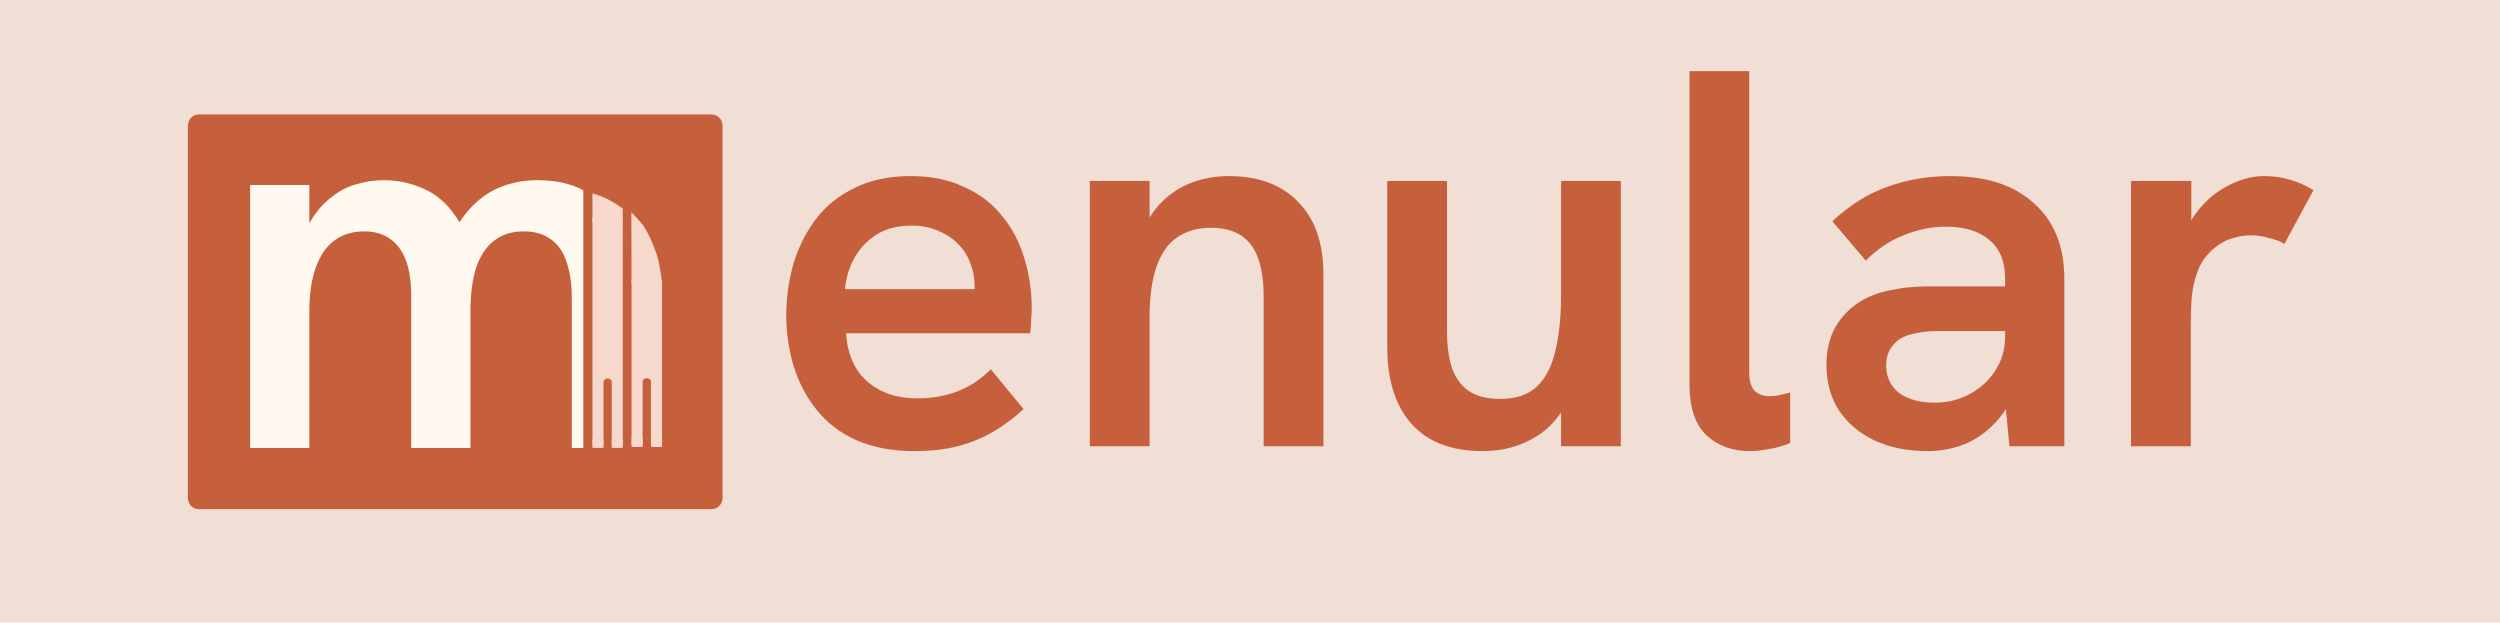
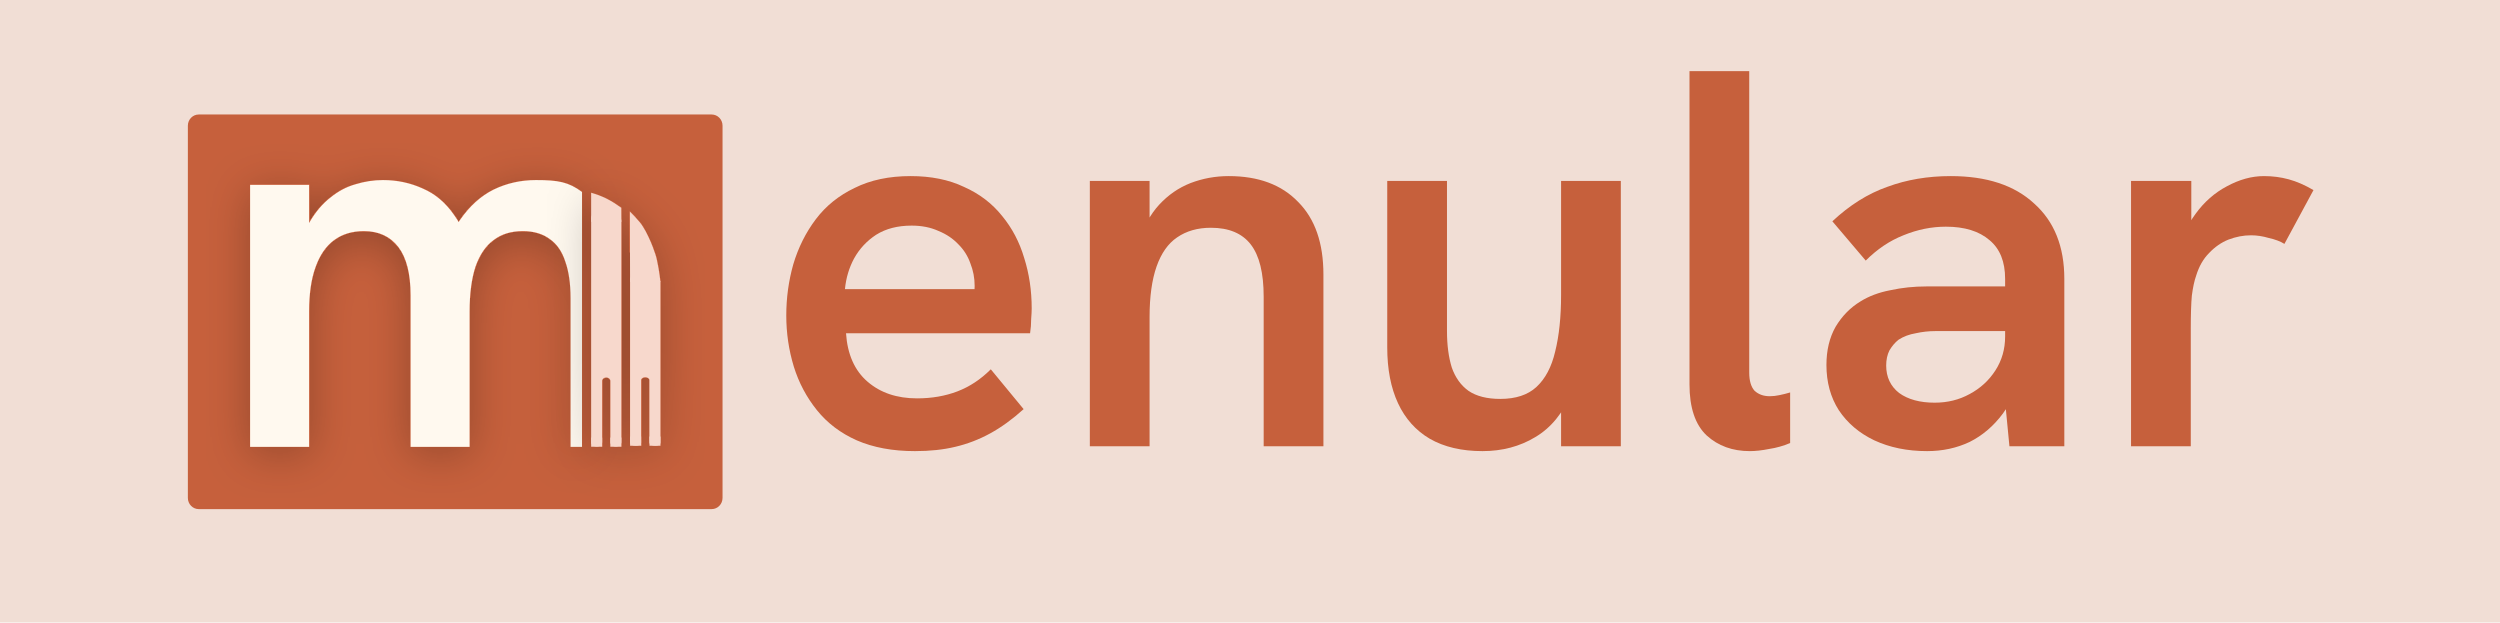
<svg xmlns="http://www.w3.org/2000/svg" width="2249" height="560" viewBox="0 0 2249 560" fill="none">
  <rect width="2249" height="560" fill="#F1DED5" />
  <path d="M640.22 103H178.78C173.379 103 169 107.518 169 113.09V447.91C169 453.482 173.379 458 178.78 458H640.22C645.621 458 650 453.482 650 447.91V113.09C650 107.518 645.621 103 640.22 103Z" fill="#C6603C" />
-   <path d="M225 403V166.4H278.271V227.83L266.753 234.549C269.633 220.791 273.632 209.273 278.751 199.995C284.19 190.716 290.429 183.357 297.468 177.918C304.507 172.159 312.025 168.16 320.024 165.92C328.343 163.36 336.661 162.081 344.98 162.081C357.778 162.081 369.776 164.64 380.974 169.76C392.172 174.559 401.61 182.557 409.289 193.756C417.288 204.634 422.727 219.511 425.606 238.388L394.412 247.027C399.211 226.55 405.93 210.233 414.568 198.075C423.207 185.597 433.285 176.478 444.803 170.719C456.641 164.96 469.439 162.081 483.197 162.081C503.353 162.081 519.511 166.56 531.669 175.519C544.146 184.157 553.265 195.675 559.024 210.073C564.783 224.15 567.662 239.348 567.662 255.665V403H514.391V268.623C514.391 255.505 512.792 244.467 509.592 235.509C506.713 226.55 502.073 219.831 495.675 215.352C489.276 210.553 481.117 208.153 471.199 208.153C460.64 208.153 451.842 210.873 444.803 216.312C437.764 221.431 432.325 229.43 428.486 240.308C424.966 251.186 423.207 264.624 423.207 280.621V403H369.936V266.223C369.936 246.707 366.256 232.149 358.898 222.551C351.539 212.952 341.141 208.153 327.703 208.153C317.145 208.153 308.186 210.873 300.827 216.312C293.468 221.751 287.869 229.909 284.03 240.788C280.191 251.346 278.271 264.624 278.271 280.621V403H225Z" fill="#FFF9EF" />
-   <path d="M581.75 162H524.75V409H581.75V162Z" fill="#C6603C" />
-   <path d="M568.186 393.695H578.097L578.175 402H568.156L568.186 393.695Z" fill="#F7D8CC" />
-   <path d="M585.577 393.695H595.55V402H585.696L585.577 393.695Z" fill="#F7D8CC" />
-   <path d="M582.069 245.463C574.496 245.463 568.128 247.193 568.128 252.588V399.016C568.128 400.815 570.451 402 573.206 402C575.96 402 578.099 400.815 578.099 399.016V342.89C578.099 341.411 579.773 340.271 581.838 340.271C583.903 340.271 585.576 341.411 585.576 342.89V399.016C585.576 400.815 588.195 402 590.949 402C593.703 402 595.547 400.815 595.547 399.016V254.416C593.825 248.984 589.64 245.463 582.069 245.463Z" fill="#F7D8CC" />
-   <path d="M567.95 191C567.95 191 577.216 199.953 579.863 204.802C582.76 209.081 586.923 218.232 588.687 223.065C590.452 227.898 591.776 231.215 592.658 236.137C594.423 243.971 595.547 254.416 595.547 254.416H568.128L567.95 191Z" fill="#F7D8CC" />
-   <path d="M532.979 394.615H542.916V402.87H532.979V394.615Z" fill="#F7D8CC" />
-   <path d="M550.321 394.615H560.263V402.87H550.321V394.615Z" fill="#F7D8CC" />
-   <path d="M546.685 188.862C539.154 188.862 532.979 191.221 532.979 197.568V398.88C532.979 400.997 535.198 402.711 537.938 402.711C540.678 402.711 542.897 400.997 542.897 398.88V343.608C542.897 341.872 544.561 340.465 546.615 340.465C548.669 340.465 550.334 341.872 550.334 343.608V398.88C550.334 400.997 552.554 402.711 555.293 402.711C558.032 402.711 560.252 400.997 560.252 398.88V200.164C560.252 193.816 554.218 188.862 546.685 188.862Z" fill="#F7D8CC" />
-   <path d="M532.979 174C532.979 174 537.807 175.318 543.073 177.544C548.34 179.768 552.627 182.515 553.606 183.105C554.585 183.696 560.188 187.555 560.188 187.555L560.252 200.164H532.979V174Z" fill="#F7D8CC" />
  <path d="M1917.08 401.467V162.771H1971.3V227.165L1961.14 228.618C1962.75 214.738 1967.43 202.634 1975.18 192.305C1982.92 181.653 1992.28 173.422 2003.26 167.612C2014.56 161.48 2025.69 158.413 2036.67 158.413C2044.41 158.413 2051.84 159.381 2058.94 161.318C2066.04 163.255 2073.46 166.483 2081.21 171.002L2055.06 219.419C2051.51 217.159 2046.83 215.384 2041.02 214.093C2035.54 212.479 2030.21 211.672 2025.05 211.672C2018.27 211.672 2011.49 212.963 2004.71 215.545C1998.26 218.127 1992.45 222.162 1987.28 227.649C1982.12 232.814 1978.24 239.592 1975.66 247.985C1974.05 252.504 1972.76 258.475 1971.79 265.899C1971.14 273 1970.82 283.006 1970.82 295.917V401.467H1917.08Z" fill="#C6603C" />
  <path d="M1807.68 401.467L1803.81 361.28V250.89C1803.81 235.396 1799.13 223.776 1789.77 216.029C1780.41 207.96 1767.33 203.925 1750.55 203.925C1737.64 203.925 1724.89 206.507 1712.3 211.672C1700.03 216.514 1688.74 224.099 1678.41 234.428L1648.39 199.083C1663.88 184.558 1680.34 174.229 1697.77 168.097C1715.2 161.641 1734.25 158.413 1754.91 158.413C1787.18 158.413 1812.2 166.644 1829.95 183.106C1848.03 199.245 1857.07 221.839 1857.07 250.89V401.467H1807.68ZM1733.6 405.824C1715.85 405.824 1700.03 402.596 1686.15 396.141C1672.6 389.685 1661.95 380.647 1654.2 369.027C1646.77 357.407 1643.06 343.85 1643.06 328.357C1643.06 315.123 1645.81 303.664 1651.29 293.981C1657.1 284.297 1664.53 276.712 1673.57 271.225C1681.31 266.383 1690.35 262.994 1700.68 261.057C1711.01 258.798 1721.82 257.668 1733.12 257.668H1808.16V297.854H1740.86C1735.05 297.854 1729.24 298.5 1723.43 299.791C1717.62 300.759 1712.46 302.696 1707.94 305.601C1704.71 308.183 1701.97 311.411 1699.71 315.284C1697.77 319.158 1696.81 323.677 1696.81 328.841C1696.81 339.17 1700.68 347.401 1708.43 353.534C1716.5 359.344 1727.15 362.249 1740.38 362.249C1752 362.249 1762.49 359.666 1771.85 354.502C1781.54 349.338 1789.28 342.236 1795.09 333.199C1800.9 324.161 1803.81 313.993 1803.81 302.696L1820.27 329.325C1816.4 346.11 1810.26 360.312 1801.87 371.932C1793.48 383.229 1783.47 391.783 1771.85 397.593C1760.23 403.08 1747.48 405.824 1733.6 405.824Z" fill="#C6603C" />
  <path d="M1574.1 405.824C1558.61 405.824 1545.69 401.144 1535.36 391.783C1525.04 382.1 1519.87 366.768 1519.87 345.787V64H1573.61V335.135C1573.61 342.559 1575.23 348.046 1578.46 351.597C1582.01 354.825 1586.53 356.439 1592.01 356.439C1594.92 356.439 1597.82 356.116 1600.73 355.47C1603.96 354.825 1607.18 354.018 1610.41 353.049V398.561C1604.28 401.144 1597.98 402.919 1591.53 403.887C1585.07 405.178 1579.26 405.824 1574.1 405.824Z" fill="#C6603C" />
  <path d="M1333.66 405.824C1314.94 405.824 1299.13 402.112 1286.21 394.688C1273.63 387.264 1264.1 376.612 1257.65 362.733C1251.19 348.853 1247.96 332.069 1247.96 312.379V162.771H1301.71V297.854C1301.71 310.443 1303.16 321.417 1306.07 330.778C1309.29 339.816 1314.3 346.755 1321.07 351.597C1328.18 356.439 1337.7 358.86 1349.64 358.86C1363.52 358.86 1374.33 355.309 1382.08 348.208C1390.15 340.784 1395.8 330.132 1399.03 316.253C1402.58 302.05 1404.35 285.104 1404.35 265.415V162.771H1458.09V401.467H1404.35V350.145L1413.55 353.534C1406.13 371.609 1395.31 384.843 1381.11 393.236C1367.23 401.628 1351.42 405.824 1333.66 405.824Z" fill="#C6603C" />
  <path d="M980.415 401.467V162.771H1034.16V215.545L1024.48 217.966C1028.67 204.087 1034.8 192.789 1042.87 184.074C1050.94 175.359 1060.3 168.904 1070.96 164.707C1081.93 160.511 1093.39 158.413 1105.33 158.413C1132.12 158.413 1152.94 166.16 1167.79 181.653C1182.96 196.824 1190.55 218.612 1190.55 247.016V401.467H1136.8V266.867C1136.8 245.564 1132.93 229.909 1125.18 219.903C1117.44 209.897 1105.49 204.893 1089.35 204.893C1077.41 204.893 1067.24 207.798 1058.85 213.609C1050.78 219.096 1044.65 227.811 1040.45 239.754C1036.26 251.697 1034.16 266.867 1034.16 285.266V401.467H980.415Z" fill="#C6603C" />
  <path d="M823.053 405.824C803.04 405.824 785.61 402.596 770.762 396.141C756.237 389.685 744.294 380.647 734.934 369.027C725.573 357.407 718.633 344.334 714.114 329.809C709.595 314.961 707.336 299.629 707.336 283.813C707.336 267.997 709.434 252.665 713.63 237.817C718.149 222.646 724.927 209.09 733.965 197.147C743.003 185.204 754.623 175.843 768.826 169.065C783.028 161.964 799.812 158.413 819.179 158.413C837.578 158.413 853.555 161.641 867.112 168.097C880.992 174.229 892.45 182.944 901.488 194.242C910.526 205.216 917.143 217.805 921.339 232.007C925.858 246.209 928.117 261.38 928.117 277.519C928.117 279.778 927.956 283.006 927.633 287.202C927.633 291.399 927.311 295.595 926.665 299.791H761.079C762.37 318.835 768.826 333.36 780.446 343.366C792.066 353.372 806.914 358.375 824.989 358.375C838.223 358.375 850.327 356.277 861.302 352.081C872.277 347.885 882.283 341.268 891.321 332.23L920.855 368.059C910.849 377.097 900.843 384.359 890.836 389.846C880.83 395.334 870.34 399.368 859.365 401.951C848.714 404.533 836.609 405.824 823.053 405.824ZM875.343 272.677C875.989 270.095 876.311 267.513 876.311 264.931C876.634 262.348 876.795 259.766 876.795 257.184C876.795 250.083 875.504 243.304 872.922 236.849C870.663 230.393 867.112 224.744 862.27 219.903C857.429 214.738 851.457 210.704 844.356 207.799C837.255 204.571 829.185 202.957 820.148 202.957C807.559 202.957 796.907 205.7 788.192 211.188C779.8 216.675 773.183 223.776 768.341 232.491C763.822 240.883 761.079 250.083 760.11 260.089H892.773L875.343 272.677Z" fill="#C6603C" />
+   <g filter="url(#filter0_d_672_984)">
+     <path d="M225 402V166.303H278.068V227.498L266.594 234.192C269.463 220.486 273.446 209.012 278.546 199.769C283.964 190.526 290.179 183.195 297.192 177.777C304.204 172.04 311.693 168.056 319.661 165.824C327.949 163.275 336.235 162 344.522 162C357.271 162 369.224 164.55 380.379 169.65C391.534 174.43 400.936 182.398 408.586 193.554C416.554 204.391 421.973 219.211 424.841 238.016L393.766 246.622C398.546 226.223 405.24 209.968 413.845 197.857C422.451 185.426 432.49 176.342 443.964 170.605C455.757 164.869 468.506 162 482.212 162C502.291 162 511.459 163.748 523.57 172.673C523.57 186.747 523.57 200.259 523.57 207.296C523.57 222.778 523.57 240.02 523.57 256.275V402H513.287V268.136C513.287 255.068 511.694 244.072 508.506 235.148C505.638 226.223 501.016 219.53 494.642 215.068C488.268 210.287 480.14 207.896 470.26 207.896C459.741 207.896 450.977 210.606 443.964 216.024C436.952 221.124 431.534 229.092 427.71 239.929C424.203 250.765 422.451 264.152 422.451 280.088V402H369.383V265.745C369.383 246.303 365.717 231.801 358.387 222.239C351.056 212.677 340.698 207.896 327.311 207.896C316.793 207.896 307.869 210.606 300.538 216.024C293.207 221.442 287.629 229.569 283.805 240.407C279.98 250.925 278.068 264.152 278.068 280.088V402H225Z" fill="#FFF9EF" />
+   </g>
+   <g filter="url(#filter1_d_672_984)">
+     <path d="M566.877 392.713H576.749L576.827 401.004H566.847L566.877 392.713Z" fill="#F7D8CC" />
+     <path d="M584.202 392.713H594.137V401.004H584.32L584.202 392.713Z" fill="#F7D8CC" />
+     <path d="M580.706 244.72C573.163 244.72 566.819 246.448 566.819 251.834V398.025C566.819 399.821 569.133 401.004 571.877 401.004C574.621 401.004 576.752 399.821 576.752 398.025V341.99C576.752 340.513 578.42 339.375 580.476 339.375C582.534 339.375 584.201 340.513 584.201 341.99V398.025C584.201 399.821 586.809 401.004 589.553 401.004C592.297 401.004 594.133 399.821 594.133 398.025V253.658C592.418 248.236 588.249 244.72 580.706 244.72Z" fill="#F7D8CC" />
+     <path d="M566.642 190.345C566.642 190.345 575.872 199.284 578.509 204.125C581.395 208.396 585.542 217.533 587.299 222.358C589.058 227.184 590.377 230.495 591.255 235.409C593.014 243.23 594.133 253.658 594.133 253.658H566.819L566.642 190.345Z" fill="#F7D8CC" />
+     <path d="M531.805 393.63H541.703V401.87H531.805V393.63Z" fill="#F7D8CC" />
+     <path d="M549.081 393.63H558.985V401.87H549.081V393.63Z" fill="#F7D8CC" />
+     <path d="M545.459 188.226C537.956 188.226 531.805 190.581 531.805 196.917V397.888C531.805 400.001 534.015 401.712 536.745 401.712C539.474 401.712 541.685 400.001 541.685 397.888V342.709C541.685 340.977 543.343 339.572 545.389 339.572C547.435 339.572 549.094 340.977 549.094 342.709V397.888C549.094 400.001 551.305 401.712 554.034 401.712C556.762 401.712 558.973 400.001 558.973 397.888V199.509C558.973 193.172 552.962 188.226 545.459 188.226Z" fill="#F7D8CC" />
+     <path d="M531.805 173.389C531.805 173.389 536.614 174.705 541.86 176.927C547.107 179.147 551.378 181.89 552.353 182.479C553.328 183.069 558.91 186.921 558.91 186.921L558.973 199.509L531.805 199.509V173.389Z" fill="#F7D8CC" />
+   </g>
+   <defs>
+     <filter id="filter0_d_672_984" x="185.591" y="128.784" width="377.387" height="318.817" filterUnits="userSpaceOnUse" color-interpolation-filters="sRGB">
+       <feFlood flood-opacity="0" result="BackgroundImageFix" />
+       <feColorMatrix in="SourceAlpha" type="matrix" values="0 0 0 0 0 0 0 0 0 0 0 0 0 0 0 0 0 0 127 0" result="hardAlpha" />
+       <feOffset dy="6.193" />
+       <feGaussianBlur stdDeviation="19.704" />
+       <feComposite in2="hardAlpha" operator="out" />
+       <feColorMatrix type="matrix" values="0 0 0 0 0 0 0 0 0 0 0 0 0 0 0 0 0 0 0.25 0" />
+       <feBlend mode="normal" in2="BackgroundImageFix" result="effect1_dropShadow_672_984" />
+       <feBlend mode="normal" in="SourceGraphic" in2="effect1_dropShadow_672_984" result="shape" />
+     </filter>
+     <filter id="filter1_d_672_984" x="492.397" y="140.174" width="141.149" height="307.298" filterUnits="userSpaceOnUse" color-interpolation-filters="sRGB">
+       <feFlood flood-opacity="0" result="BackgroundImageFix" />
+       <feColorMatrix in="SourceAlpha" type="matrix" values="0 0 0 0 0 0 0 0 0 0 0 0 0 0 0 0 0 0 127 0" result="hardAlpha" />
+       <feOffset dy="6.193" />
+       <feGaussianBlur stdDeviation="19.704" />
+       <feComposite in2="hardAlpha" operator="out" />
+       <feColorMatrix type="matrix" values="0 0 0 0 0 0 0 0 0 0 0 0 0 0 0 0 0 0 0.25 0" />
+       <feBlend mode="normal" in2="BackgroundImageFix" result="effect1_dropShadow_672_984" />
+       <feBlend mode="normal" in="SourceGraphic" in2="effect1_dropShadow_672_984" result="shape" />
+     </filter>
+   </defs>
</svg>
